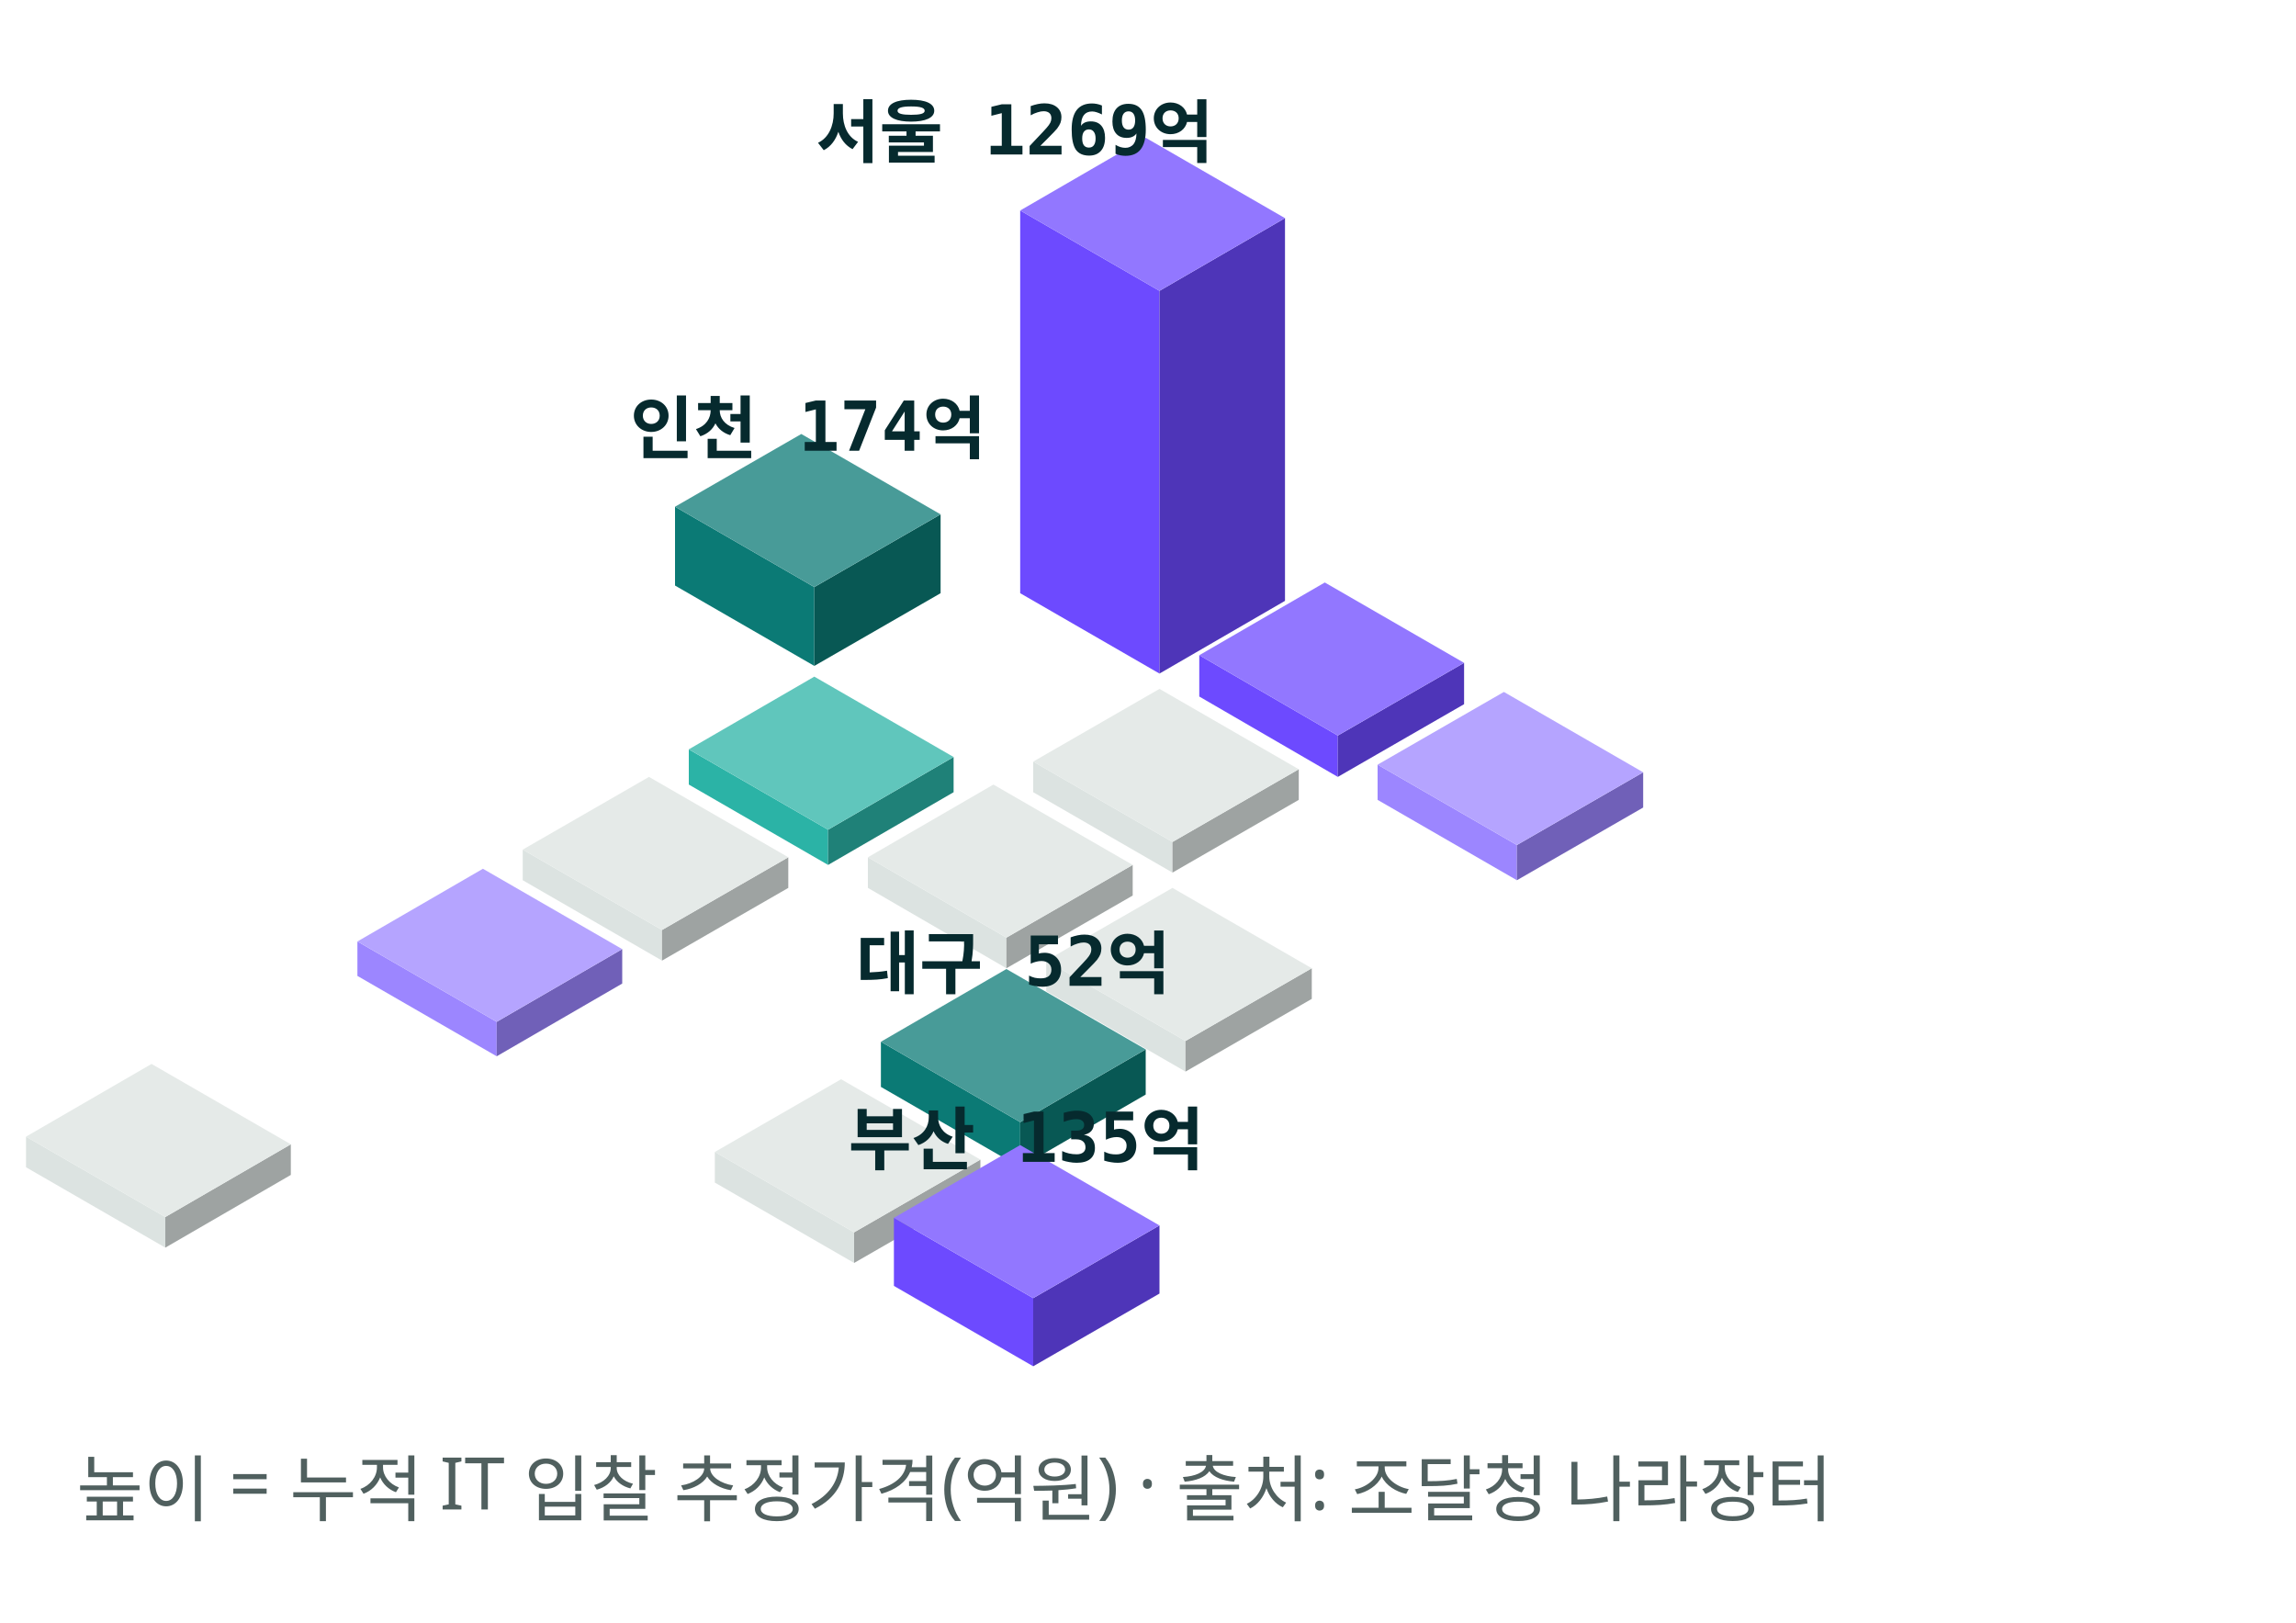
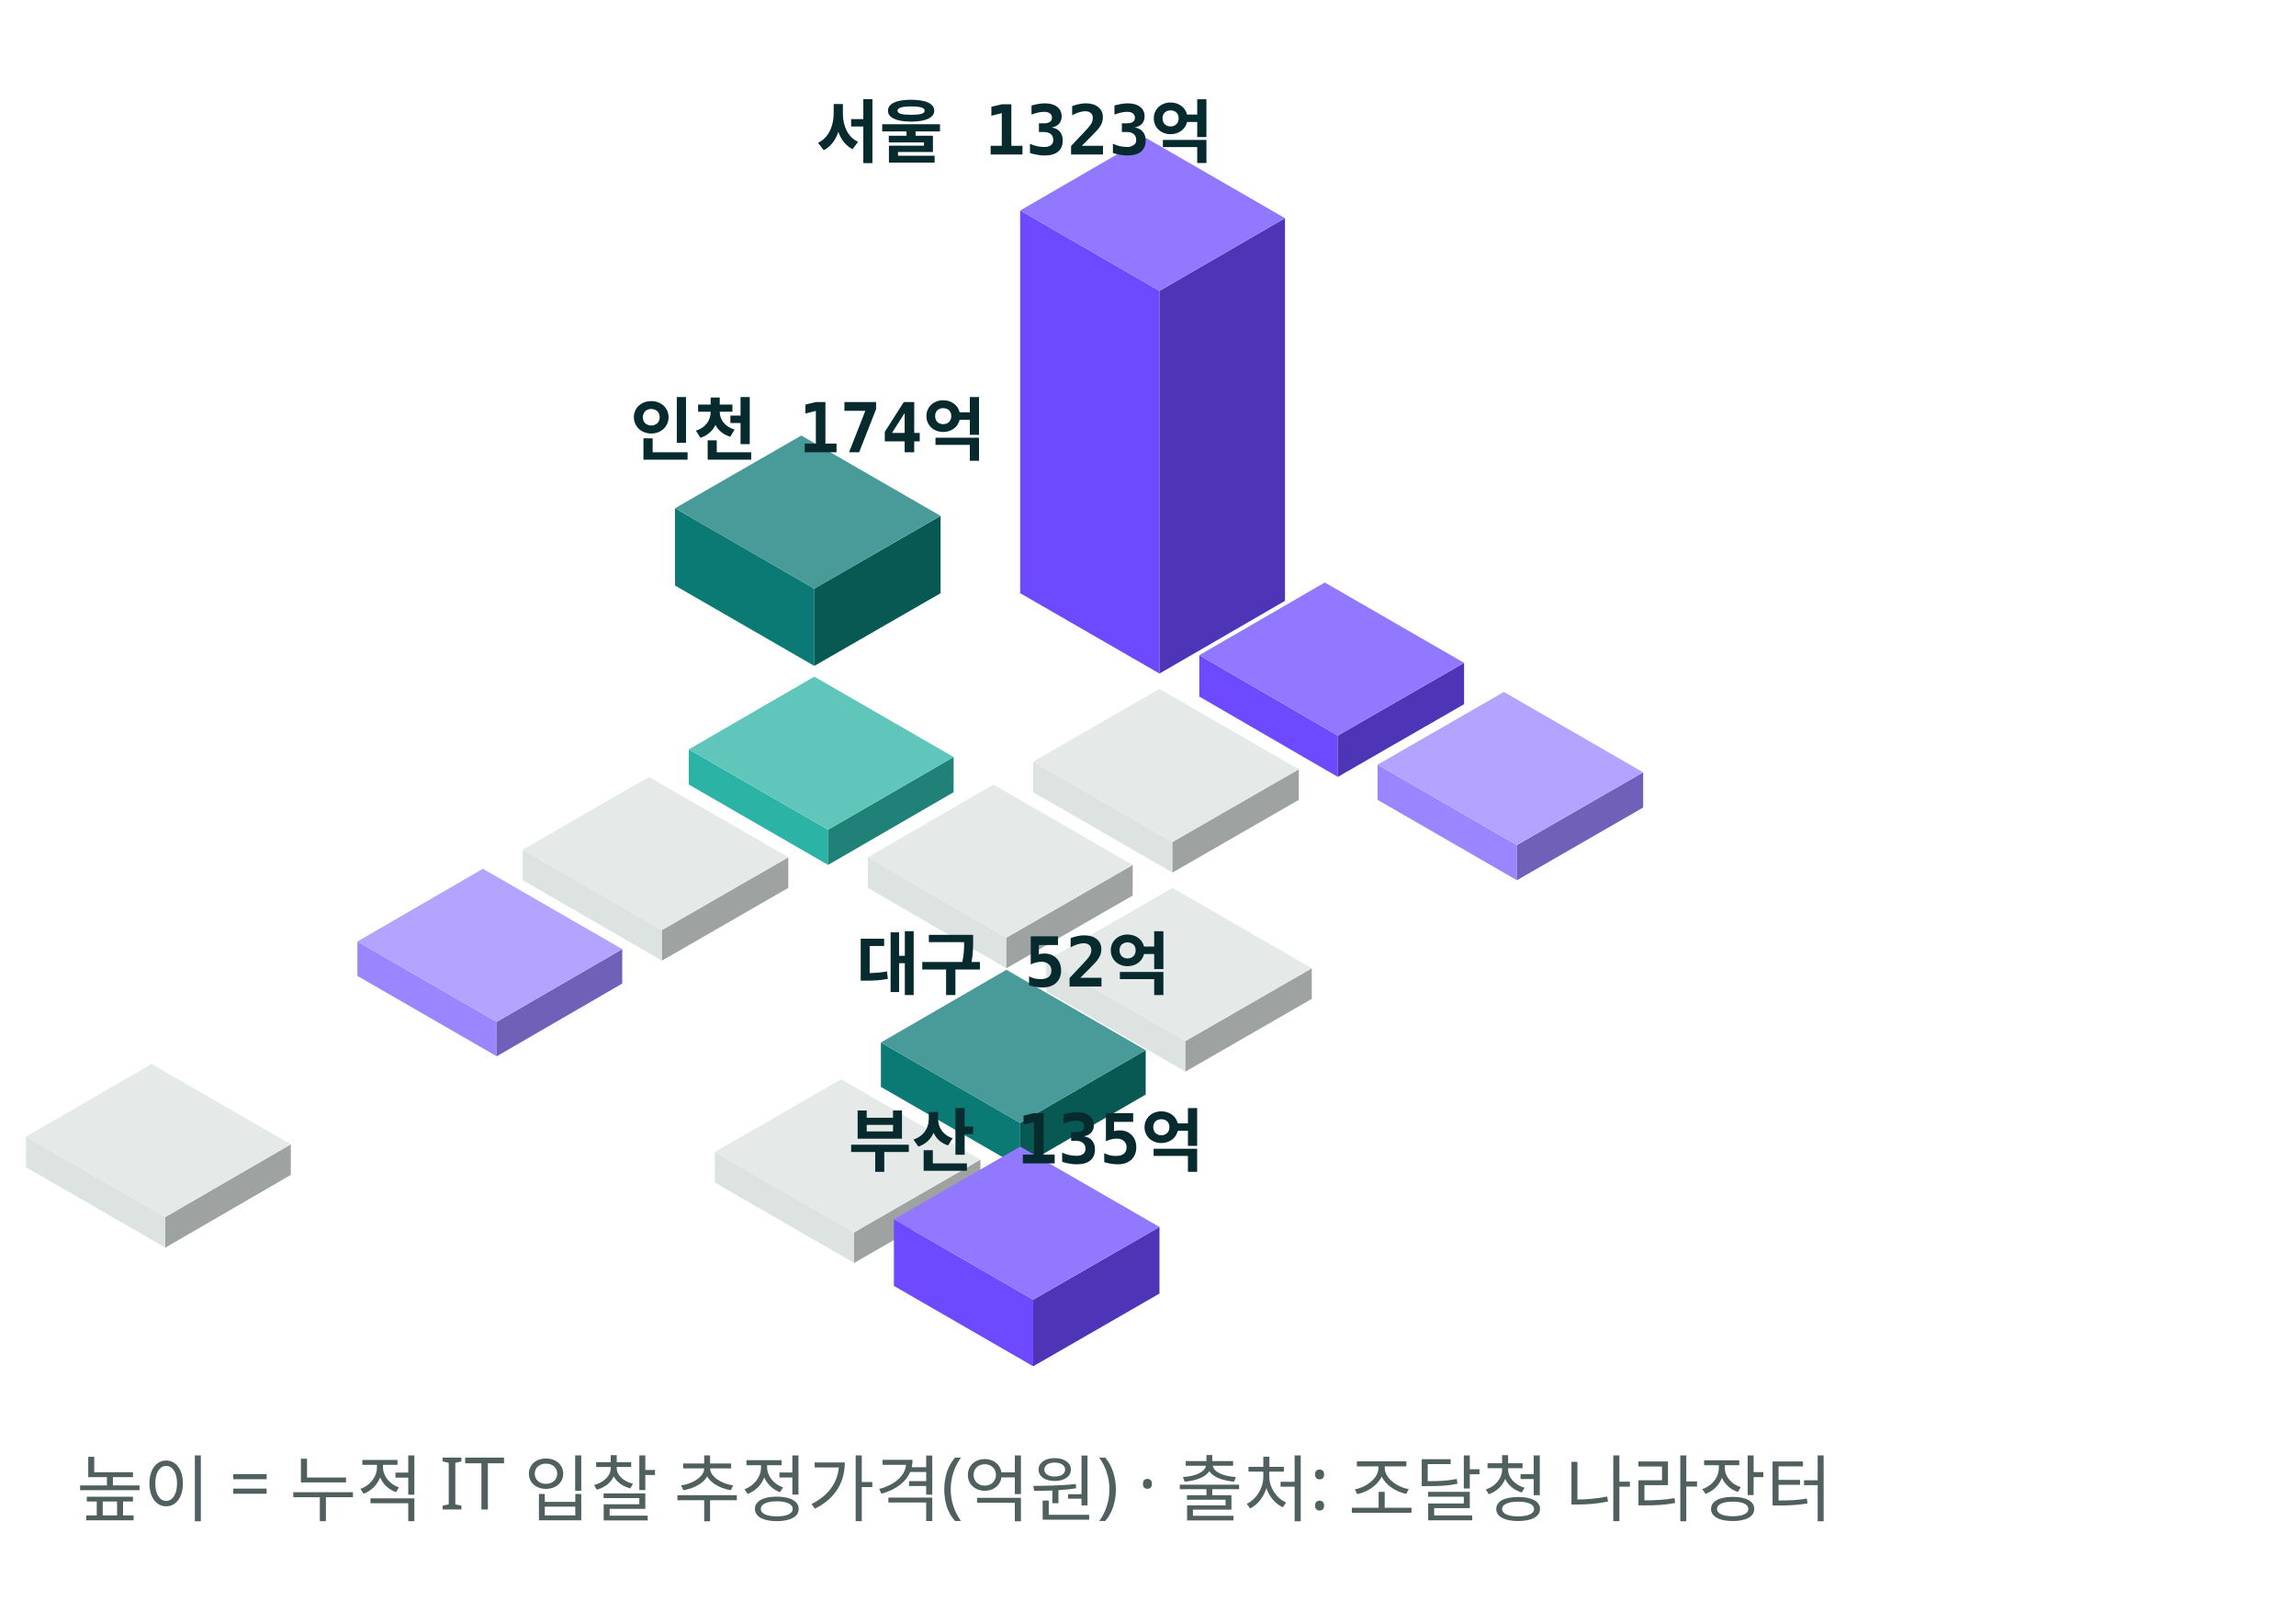
<svg xmlns="http://www.w3.org/2000/svg" viewBox="-148 -42 300 212" width="100%" role="img" aria-label="지역별 IT 공공입찰 추정예산 분포 (억원)">
  <style>.qti-t{font-family:"Roboto Mono",ui-monospace,monospace;font-weight:700;fill:#062A2E}.qti-m{font-family:"SUIT","Apple SD Gothic Neo",sans-serif;fill:#50605F}.qti-h{font-family:"Wanted Sans","SUIT","Apple SD Gothic Neo",sans-serif;font-weight:700;fill:#062A2E}@media(prefers-color-scheme:dark){.qti-t,.qti-h{fill:#E9F5F3}.qti-m{fill:#8FA5A3}}</style>
  <g>
-     <polygon points="-59.8,34.5 -41.6,45.0 -41.6,34.7 -59.8,24.2" fill="#0B7A75" />
-     <polygon points="-25.1,35.5 -41.6,45.0 -41.6,34.7 -25.1,25.2" fill="#085854" />
-     <polygon points="-43.3,14.7 -25.1,25.2 -41.6,34.7 -59.8,24.2" fill="#489b98" />
+     <polygon points="-59.8,34.5 -41.6,45.0 -41.6,34.9 -59.8,24.4" fill="#0B7A75" />
+     <polygon points="-25.1,35.5 -41.6,45.0 -41.6,34.9 -25.1,25.4" fill="#085854" />
+     <polygon points="-43.3,14.9 -25.1,25.4 -41.6,34.9 -59.8,24.4" fill="#489b98" />
  </g>
-   <text x="-42.4" y="17.2" text-anchor="middle" class="qti-t" font-size="9">인천 174억</text>
+   <text x="-42.4" y="17.4" text-anchor="middle" class="qti-t" font-size="9">인천 174억</text>
  <g>
    <polygon points="-14.7,35.5 3.5,46.0 3.5,-4.0 -14.7,-14.5" fill="#6D4AFF" />
    <polygon points="19.9,36.5 3.5,46.0 3.5,-4.0 19.9,-13.5" fill="#4e35b8" />
    <polygon points="1.7,-24.0 19.9,-13.5 3.5,-4.0 -14.7,-14.5" fill="#9277ff" />
  </g>
-   <text x="-15.4" y="-21.5" text-anchor="middle" class="qti-t" font-size="9">서울 1269억</text>
+   <text x="-15.4" y="-21.5" text-anchor="middle" class="qti-t" font-size="9">서울 1323억</text>
  <g>
    <polygon points="8.7,49.0 26.8,59.5 26.8,54.1 8.7,43.6" fill="#6D4AFF" />
    <polygon points="43.3,50.0 26.8,59.5 26.8,54.1 43.3,44.6" fill="#4e35b8" />
    <polygon points="25.1,34.1 43.3,44.6 26.8,54.1 8.7,43.6" fill="#9277ff" />
  </g>
  <g>
    <polygon points="-58.0,60.5 -39.8,71.0 -39.8,66.4 -58.0,55.9" fill="#2BB3A6" />
    <polygon points="-23.4,61.5 -39.8,71.0 -39.8,66.4 -23.4,56.9" fill="#1f8178" />
    <polygon points="-41.6,46.4 -23.4,56.9 -39.8,66.4 -58.0,55.9" fill="#60c6bc" />
  </g>
  <g>
    <polygon points="-13.0,61.5 5.2,72.0 5.2,68.0 -13.0,57.5" fill="#DCE3E1" />
    <polygon points="21.7,62.5 5.2,72.0 5.2,68.0 21.7,58.5" fill="#9ea3a2" />
    <polygon points="3.5,48.0 21.7,58.5 5.2,68.0 -13.0,57.5" fill="#e5eae8" />
  </g>
  <g>
    <polygon points="32.0,62.5 50.2,73.0 50.2,68.4 32.0,57.9" fill="#9C86FF" />
    <polygon points="66.7,63.5 50.2,73.0 50.2,68.4 66.7,58.9" fill="#7060b8" />
    <polygon points="48.5,48.4 66.7,58.9 50.2,68.4 32.0,57.9" fill="#b5a4ff" />
  </g>
  <g>
    <polygon points="-79.7,73.0 -61.5,83.5 -61.5,79.5 -79.7,69.0" fill="#DCE3E1" />
    <polygon points="-45.0,74.0 -61.5,83.5 -61.5,79.5 -45.0,70.0" fill="#9ea3a2" />
    <polygon points="-63.2,59.5 -45.0,70.0 -61.5,79.5 -79.7,69.0" fill="#e5eae8" />
  </g>
  <g>
    <polygon points="-34.6,74.0 -16.5,84.5 -16.5,80.5 -34.6,70.0" fill="#DCE3E1" />
    <polygon points="0.0,75.0 -16.5,84.5 -16.5,80.5 0.0,71.0" fill="#9ea3a2" />
    <polygon points="-18.2,60.5 0.0,71.0 -16.5,80.5 -34.6,70.0" fill="#e5eae8" />
  </g>
  <g>
    <polygon points="-101.3,85.5 -83.1,96.0 -83.1,91.5 -101.3,81.0" fill="#9C86FF" />
    <polygon points="-66.7,86.5 -83.1,96.0 -83.1,91.5 -66.7,82.0" fill="#7060b8" />
    <polygon points="-84.9,71.5 -66.7,82.0 -83.1,91.5 -101.3,81.0" fill="#b5a4ff" />
  </g>
  <g>
    <polygon points="-11.3,87.5 6.9,98.0 6.9,94.0 -11.3,83.5" fill="#DCE3E1" />
    <polygon points="23.4,88.5 6.9,98.0 6.9,94.0 23.4,84.5" fill="#9ea3a2" />
    <polygon points="5.2,74.0 23.4,84.5 6.9,94.0 -11.3,83.5" fill="#e5eae8" />
  </g>
  <g>
-     <polygon points="-32.9,100.0 -14.7,110.5 -14.7,104.6 -32.9,94.1" fill="#0B7A75" />
-     <polygon points="1.7,101.0 -14.7,110.5 -14.7,104.6 1.7,95.1" fill="#085854" />
-     <polygon points="-16.5,84.6 1.7,95.1 -14.7,104.6 -32.9,94.1" fill="#489b98" />
+     <polygon points="-32.9,100.0 -14.7,110.5 -14.7,104.7 -32.9,94.2" fill="#0B7A75" />
+     <polygon points="1.7,101.0 -14.7,110.5 -14.7,104.7 1.7,95.2" fill="#085854" />
+     <polygon points="-16.5,84.7 1.7,95.2 -14.7,104.7 -32.9,94.2" fill="#489b98" />
  </g>
-   <text x="-15.6" y="87.1" text-anchor="middle" class="qti-t" font-size="9">대구 52억</text>
+   <text x="-15.6" y="87.2" text-anchor="middle" class="qti-t" font-size="9">대구 52억</text>
  <g>
    <polygon points="-144.6,110.5 -126.4,121.0 -126.4,117.0 -144.6,106.5" fill="#DCE3E1" />
    <polygon points="-110.0,111.5 -126.4,121.0 -126.4,117.0 -110.0,107.5" fill="#9ea3a2" />
    <polygon points="-128.2,97.0 -110.0,107.5 -126.4,117.0 -144.6,106.5" fill="#e5eae8" />
  </g>
  <g>
    <polygon points="-54.6,112.5 -36.4,123.0 -36.4,119.0 -54.6,108.5" fill="#DCE3E1" />
    <polygon points="-19.9,113.5 -36.4,123.0 -36.4,119.0 -19.9,109.5" fill="#9ea3a2" />
    <polygon points="-38.1,99.0 -19.9,109.5 -36.4,119.0 -54.6,108.5" fill="#e5eae8" />
  </g>
  <g>
-     <polygon points="-31.2,126.0 -13.0,136.5 -13.0,127.6 -31.2,117.1" fill="#6D4AFF" />
-     <polygon points="3.5,127.0 -13.0,136.5 -13.0,127.6 3.5,118.1" fill="#4e35b8" />
-     <polygon points="-14.7,107.6 3.5,118.1 -13.0,127.6 -31.2,117.1" fill="#9277ff" />
+     <polygon points="-31.2,126.0 -13.0,136.5 -13.0,127.8 -31.2,117.3" fill="#6D4AFF" />
+     <polygon points="3.5,127.0 -13.0,136.5 -13.0,127.8 3.5,118.3" fill="#4e35b8" />
+     <polygon points="-14.7,107.8 3.5,118.3 -13.0,127.8 -31.2,117.3" fill="#9277ff" />
  </g>
-   <text x="-13.9" y="110.1" text-anchor="middle" class="qti-t" font-size="9">부산 135억</text>
+   <text x="-13.9" y="110.3" text-anchor="middle" class="qti-t" font-size="9">부산 135억</text>
  <text x="-138" y="156" class="qti-m" font-size="9.5">높이 = 누적 IT 입찰 추정가격(억원) · 출처: 조달청 나라장터</text>
</svg>
